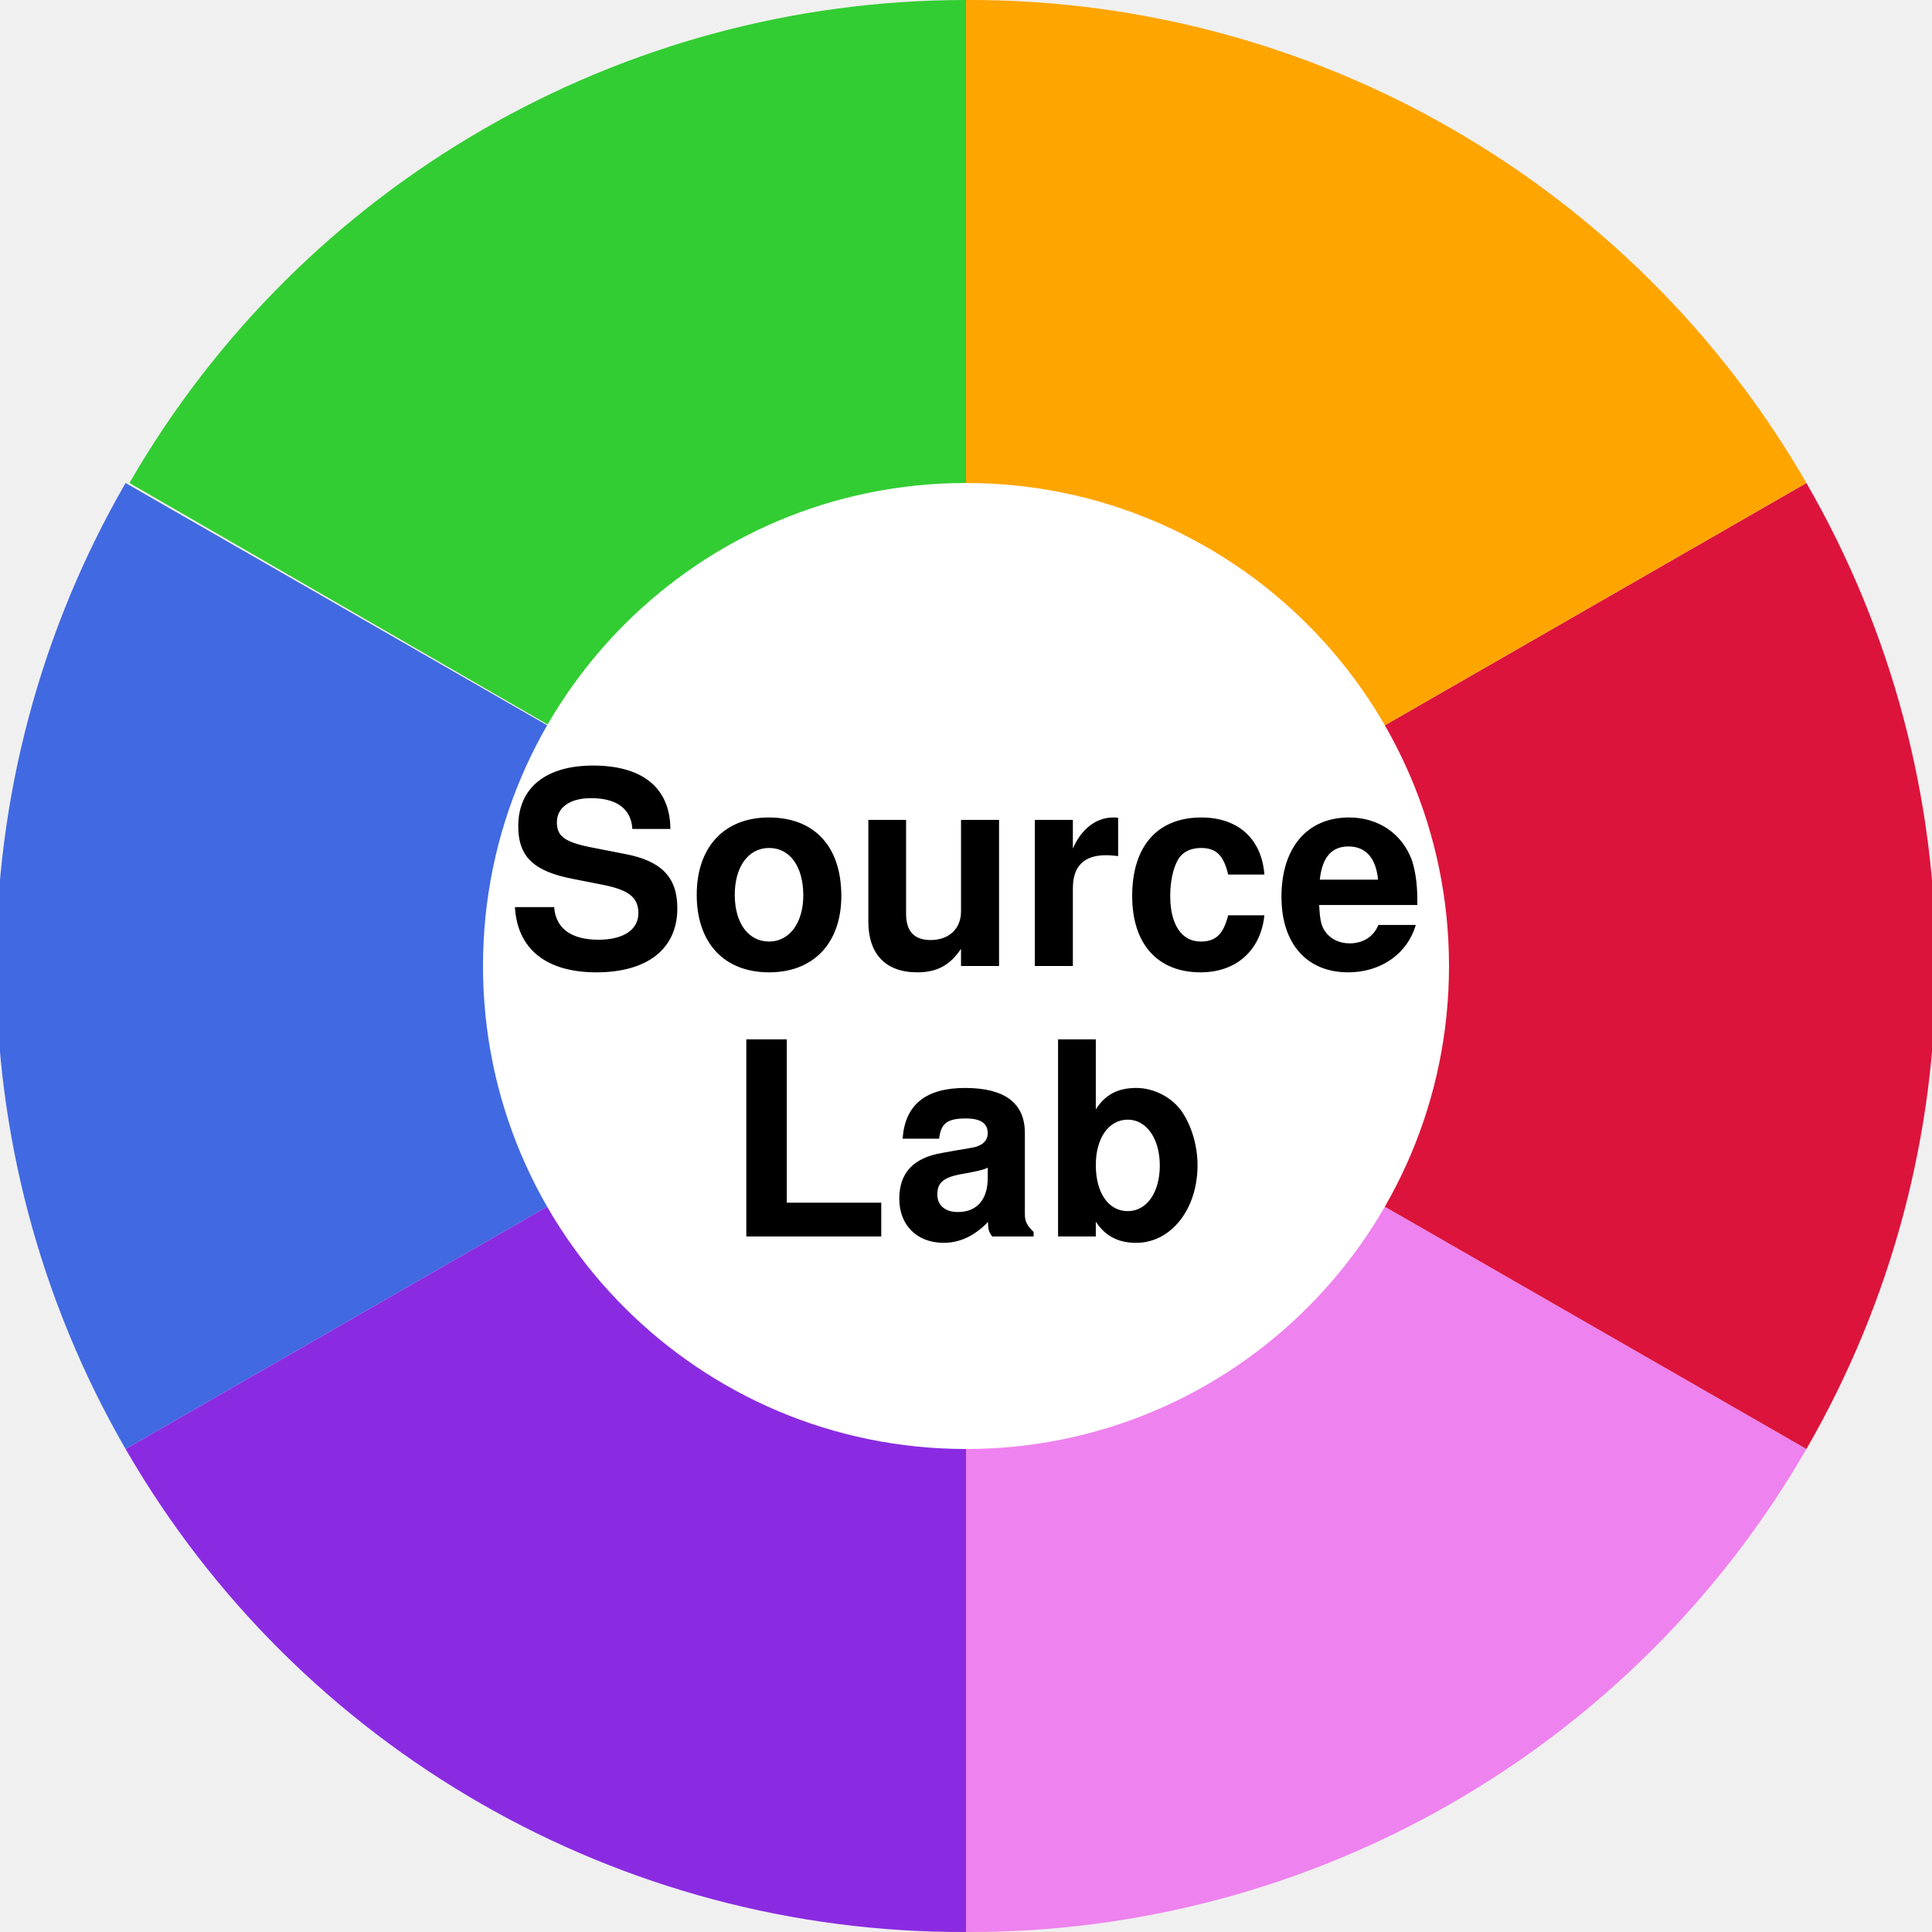
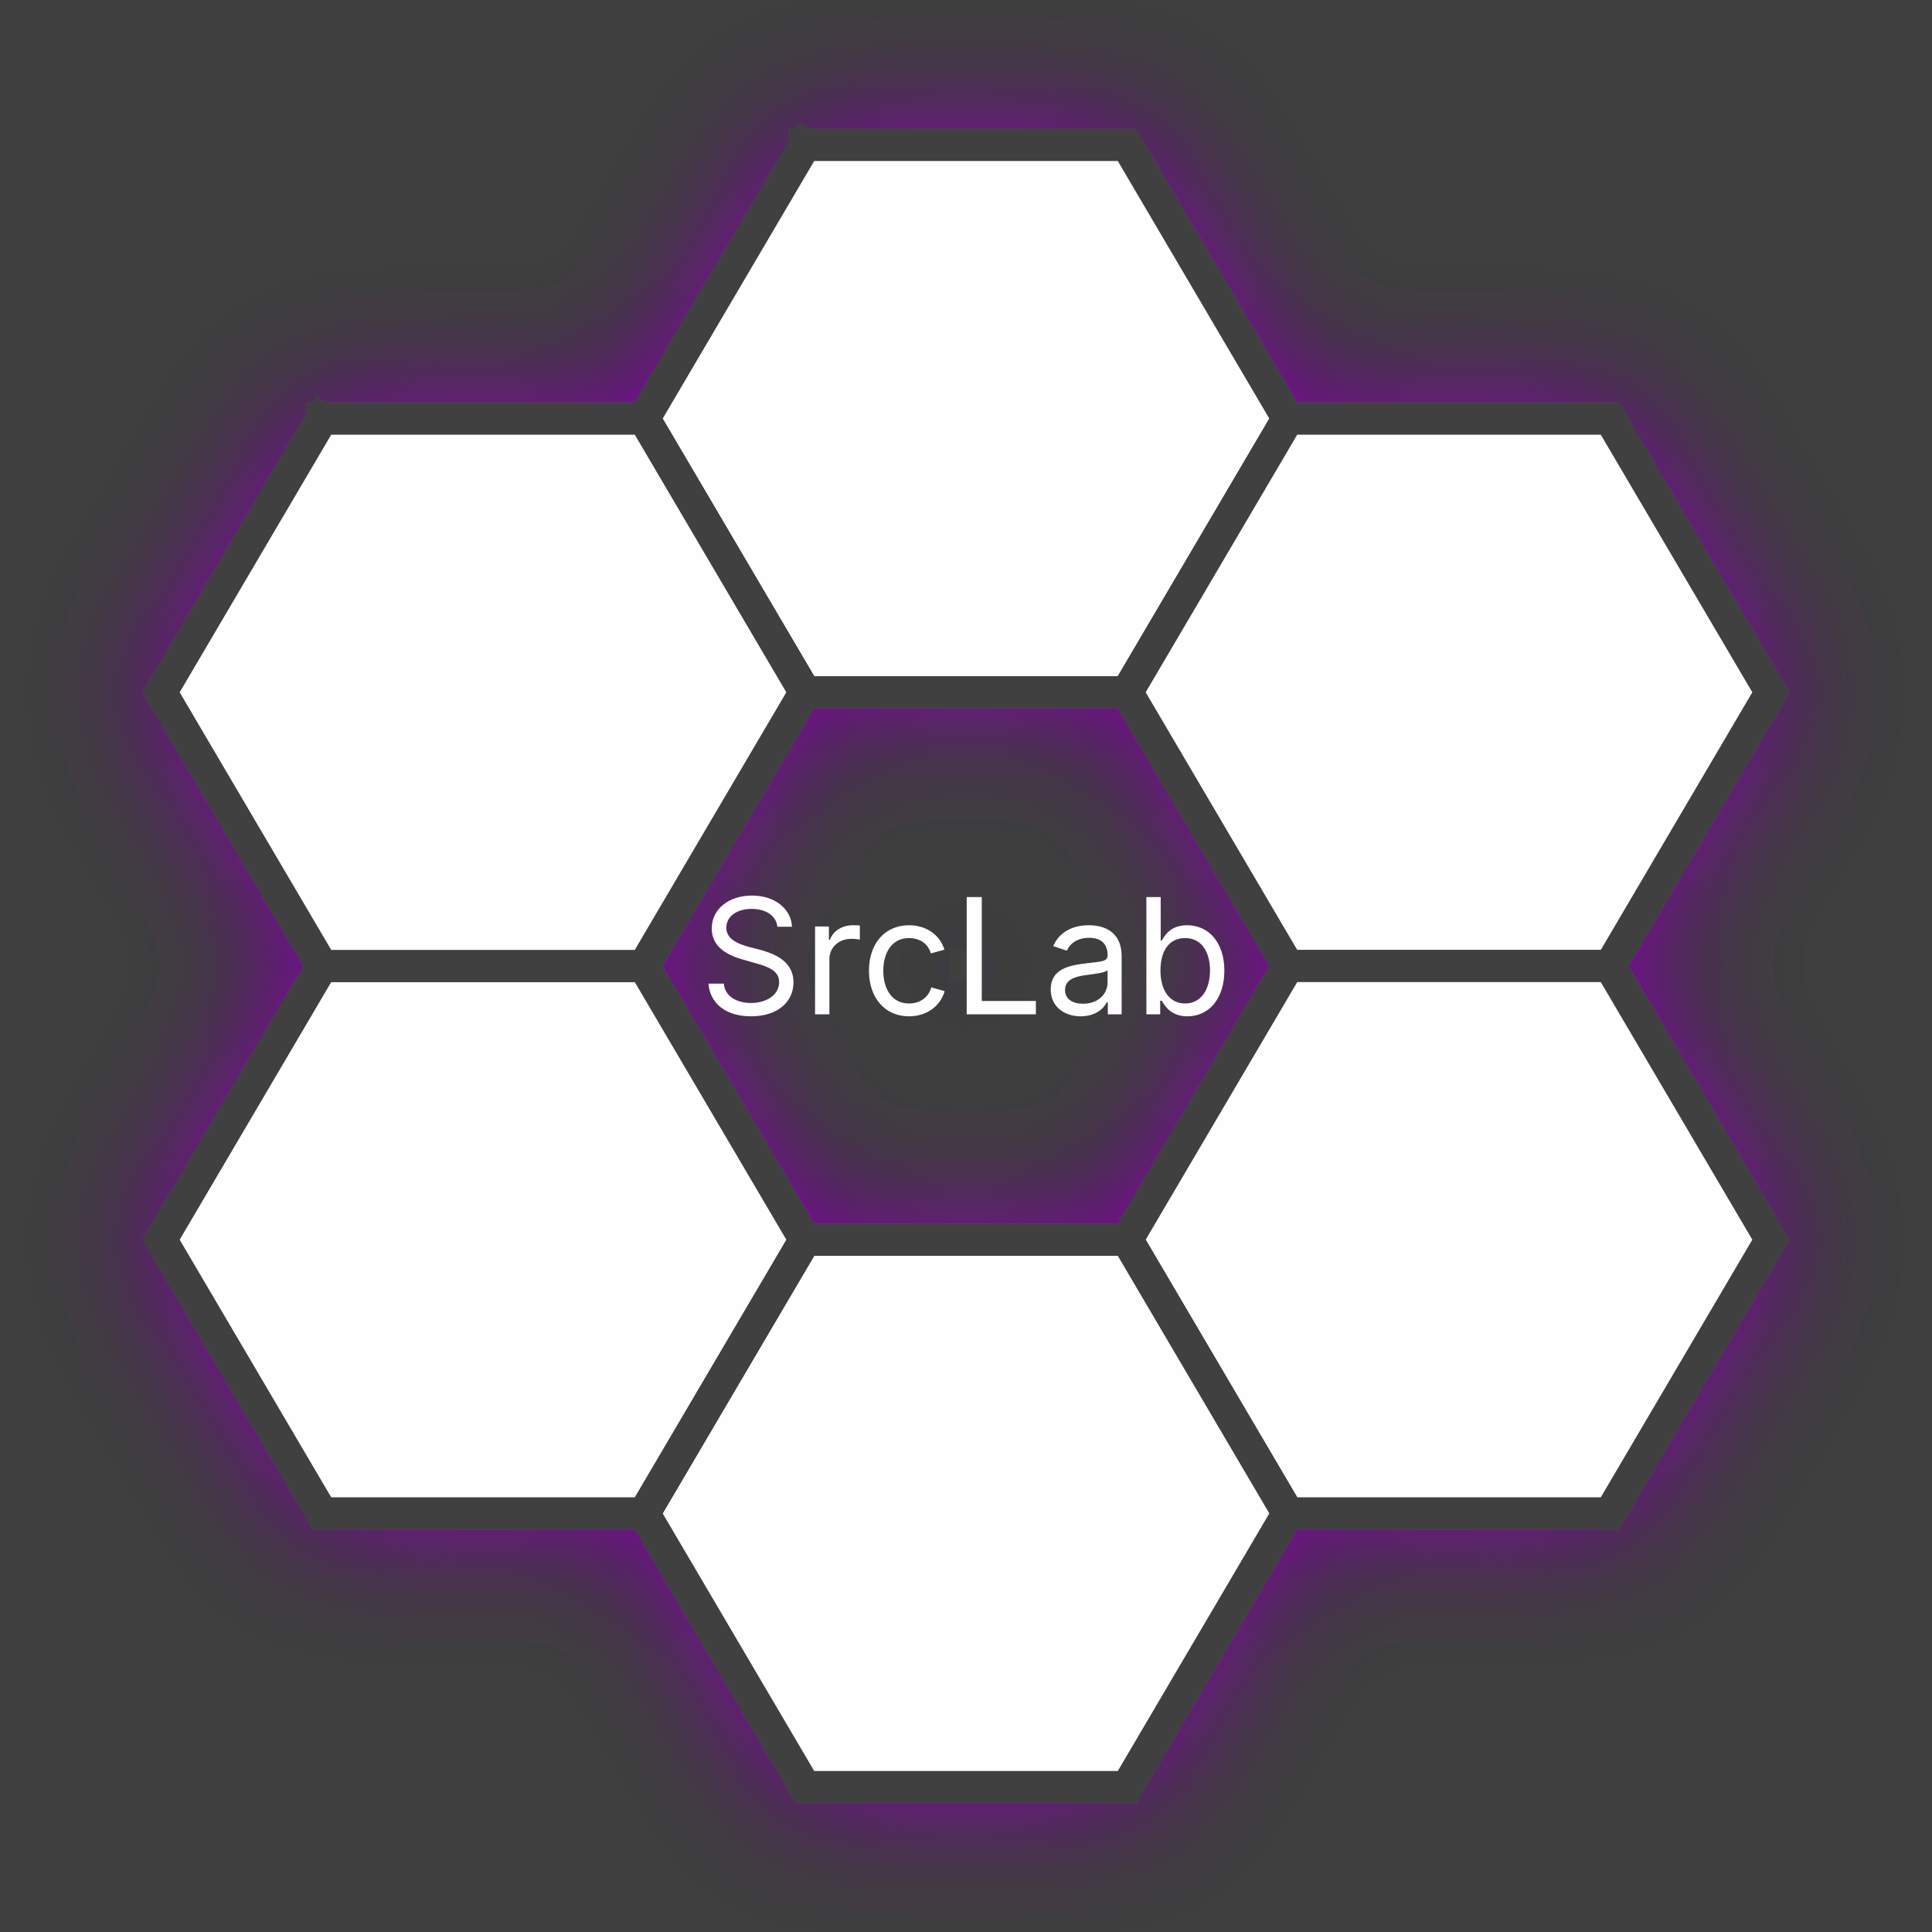
- <svg xmlns="http://www.w3.org/2000/svg" width="100" height="100">
-   <g id="group-color" stroke="none" stroke-width="none">
-     <path id="element-color-1" d="M50,50 m0,-50 a50,50,1,0,0,-43.3,25 L50,50 z" fill="LimeGreen" />
-     <path id="element-color-2" d="M50,50 m-43.5,-25 a50,50,1,0,0,0,50 L50,50 z" fill="RoyalBlue" />
-     <path id="element-color-3" d="M50,50 m-43.5,25 a50,50,1,0,0,43.5,25 L50,50 z" fill="BlueViolet" />
-     <path id="element-color-4" d="M50,50 m0,50 a50,50,1,0,0,43.5,-25 L50,50 z" fill="Violet" />
-     <path id="element-color-5" d="M50,50 m43.5,25 a50,50,1,0,0,0,-50 L50,50 z" fill="Crimson" />
-     <path id="element-color-6" d="M50,50 m43.5,-25 a50,50,1,0,0,-43.5,-25 L50,50 z" fill="Orange" />
-     <circle cx="50" cy="50" r="25" fill="White" />
+ <svg xmlns="http://www.w3.org/2000/svg" width="120" height="120">
+   <g id="group-background">
+     <path id="background" d="M60,60 m-60,-60 l120,0 l0,120 l-120,0 l0,-120 z" fill="#3f3f3f" />
  </g>
-   <g id="group-text" font-family="Helvetica, Arial, sans-serif" font-size="14" font-weight="bold" fill="Black">
-     <text id="element-source" x="50" y="50" text-anchor="middle">
-       Source
-     </text>
-     <text id="element-lab" x="50" y="64" text-anchor="middle">
-       Lab
+   <g id="group-hive" fill="#fefefe" stroke="#3f3f3f" stroke-width="2" stroke-linecap="square" stroke-miterlimit="100" filter="url(#light-shadow)">
+     <path id="hive-top" d="M60,60 m-10,-51 l20,0 l10,17 l-10,17 l-20,0 l-10,-17 l10,-17" />
+     <path id="hive-right-top" d="M60,60 m20,-34 l20,0 l10,17 l-10,17 l-20,0 l-10,-17 l10,-17" />
+     <path id="hive-right-bottom" d="M60,60 m20,0 l20,0 l10,17 l-10,17 l-20,0 l-10,-17 l10,-17" />
+     <path id="hive-bottom" d="M60,60 m-10,17 l20,0 l10,17 l-10,17 l-20,0 l-10,-17 l10,-17" />
+     <path id="hive-left-bottom" d="M60,60 m-40,0 l20,0 l10,17 l-10,17 l-20,0 l-10,-17 l10,-17" />
+     <path id="hive-left-top" d="M60,60 m-40,-34 l20,0 l10,17 l-10,17 l-20,0 l-10,-17 l10,-17" />
+   </g>
+   <g id="group-title">
+     <text id="text-srclab" x="60" y="63" text-anchor="middle" font-family="Inter,Arial,sans-serif" font-size="10" fill="#fefefe">
+       SrcLab
    </text>
  </g>
+   <defs>
+     <filter id="light-shadow">
+       <feColorMatrix result="colorOut" in="SourceGraphic" values="0.361 0 0 0 0                              0 0 0 0 0                              0 0 0.616 0 0                              0 0 0 1 0" />
+       <feGaussianBlur result="blurOut" in="colorOut" stdDeviation="4" />
+       <feBlend in="SourceGraphic" in2="blurOut" mode="normal" />
+     </filter>
+   </defs>
</svg>
